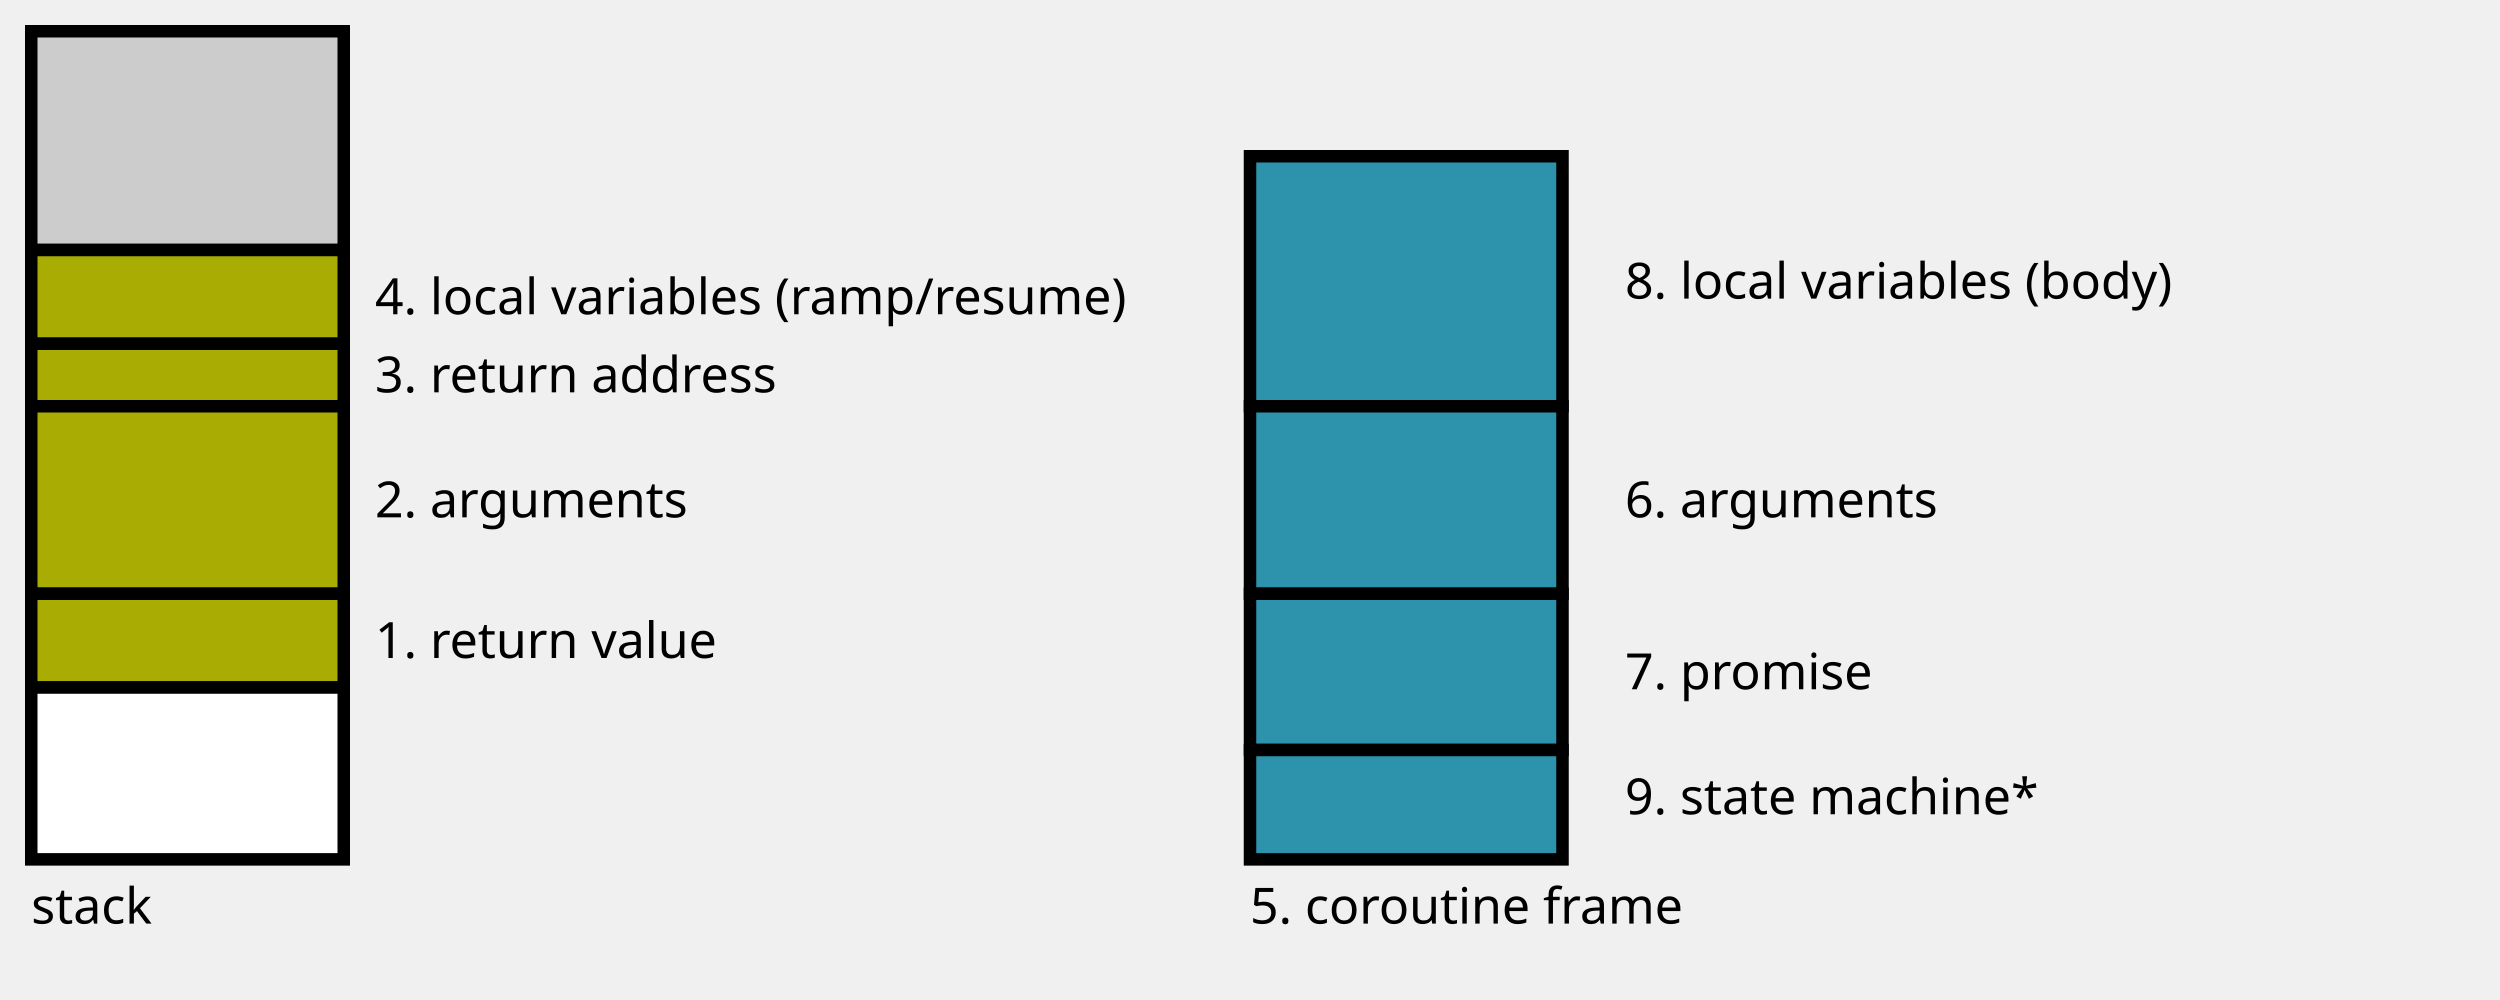
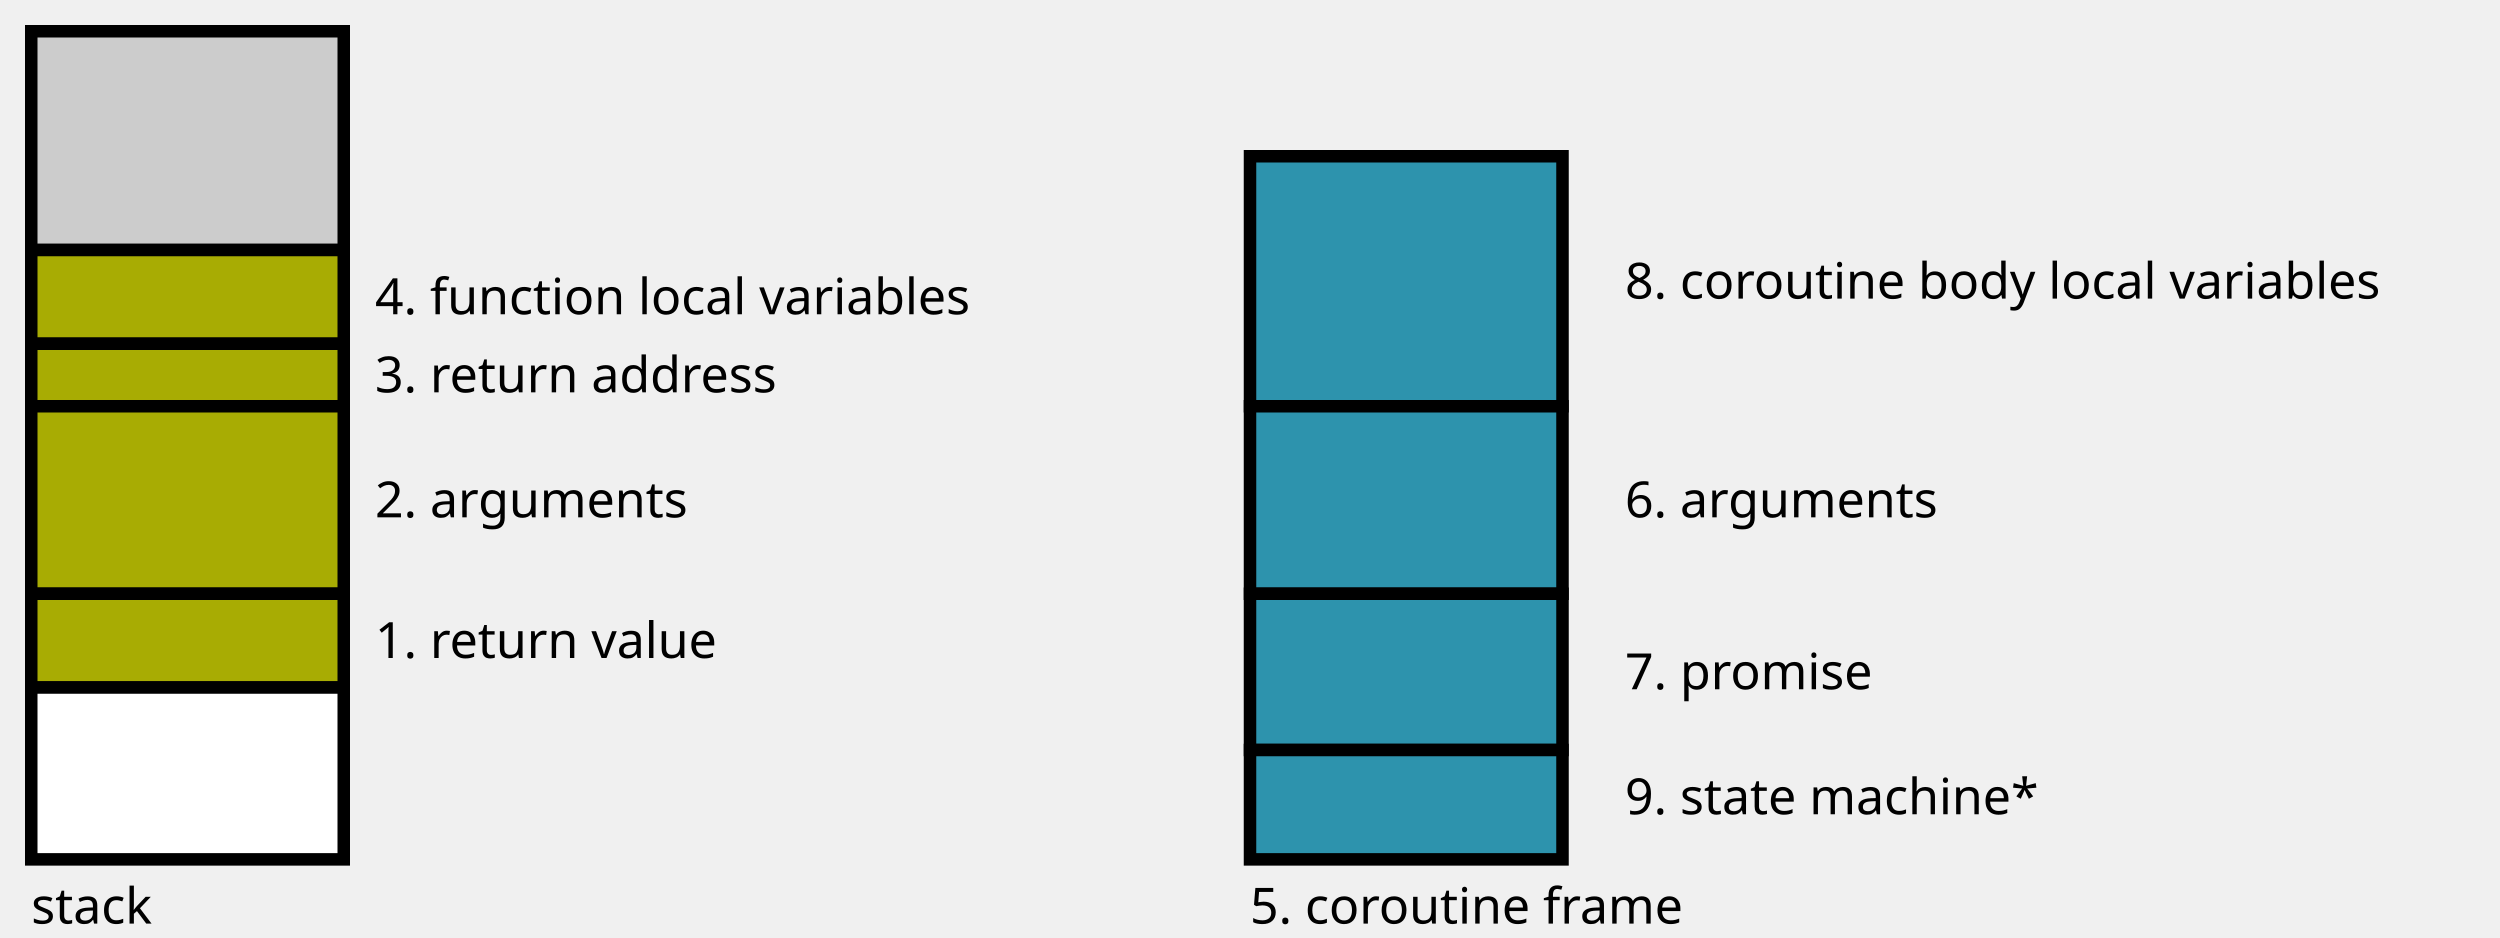
- <svg xmlns="http://www.w3.org/2000/svg" id="svg20250511-0-box" width="100%" viewBox="0 0 800 320">
+ <svg xmlns="http://www.w3.org/2000/svg" id="svg20250511-0-box" width="100%" viewBox="0 0 800 300">
  <style>
    #svg20250511-0-box {
      border: 1px solid #e8e8e8;
      background-color: #f5f5f5;
    }
    .svg20250511-0-l1 {
      stroke: #000000;
      stroke-width: 2;
      fill: none;
    }
    .svg20250511-0-l2 {
      stroke: #000000;
      stroke-width: 2;
      fill: none;
      stroke-dasharray: 5;
    }
    .svg20250511-0-task_white {
      stroke: #000000;
      stroke-width: 4;
      fill: #ffffff;
    }
    .svg20250511-0-task_grey {
      stroke: #000000;
      stroke-width: 4;
      fill: #cccccc;
    }
    .svg20250511-0-task_green {
      stroke: #000000;
      stroke-width: 4;
      fill: #a8ac03;
    }
    .svg20250511-0-task_neutral {
      stroke: #000000;
      stroke-width: 4;
      fill: #2d93ad;
    }
    .svg20250511-0-t1 {
      font-family: sans-serif;
      font-size: 16px;
      dominant-baseline: middle;
    }
  </style>
  <rect x="10" y="10" width="100" height="70" class="svg20250511-0-task_grey" />
  <rect x="10" y="80" width="100" height="30" class="svg20250511-0-task_green" />
  <rect x="10" y="110" width="100" height="20" class="svg20250511-0-task_green" />
  <rect x="10" y="130" width="100" height="60" class="svg20250511-0-task_green" />
  <rect x="10" y="190" width="100" height="30" class="svg20250511-0-task_green" />
  <rect x="10" y="220" width="100" height="55" class="svg20250511-0-task_white" />
  <rect x="400" y="50" width="100" height="80" class="svg20250511-0-task_neutral" />
  <rect x="400" y="130" width="100" height="60" class="svg20250511-0-task_neutral" />
  <rect x="400" y="190" width="100" height="50" class="svg20250511-0-task_neutral" />
  <rect x="400" y="240" width="100" height="35" class="svg20250511-0-task_neutral" />
  <text class="svg20250511-0-t1" x="10" y="290">stack</text>
  <text class="svg20250511-0-t1" x="120" y="205">1. return value</text>
  <text class="svg20250511-0-t1" x="120" y="160">2. arguments</text>
  <text class="svg20250511-0-t1" x="120" y="120">3. return address</text>
-   <text class="svg20250511-0-t1" x="120" y="95">4. local variables (ramp/resume)</text>
-   <text class="svg20250511-0-t1" x="520" y="90">8. local variables (body)</text>
+   <text class="svg20250511-0-t1" x="120" y="95">4. function local variables</text>
+   <text class="svg20250511-0-t1" x="520" y="90">8. coroutine body local variables</text>
  <text class="svg20250511-0-t1" x="520" y="160">6. arguments</text>
  <text class="svg20250511-0-t1" x="520" y="215">7. promise</text>
  <text class="svg20250511-0-t1" x="520" y="255">9. state machine*</text>
  <text class="svg20250511-0-t1" x="400" y="290">5. coroutine frame</text>
</svg>
